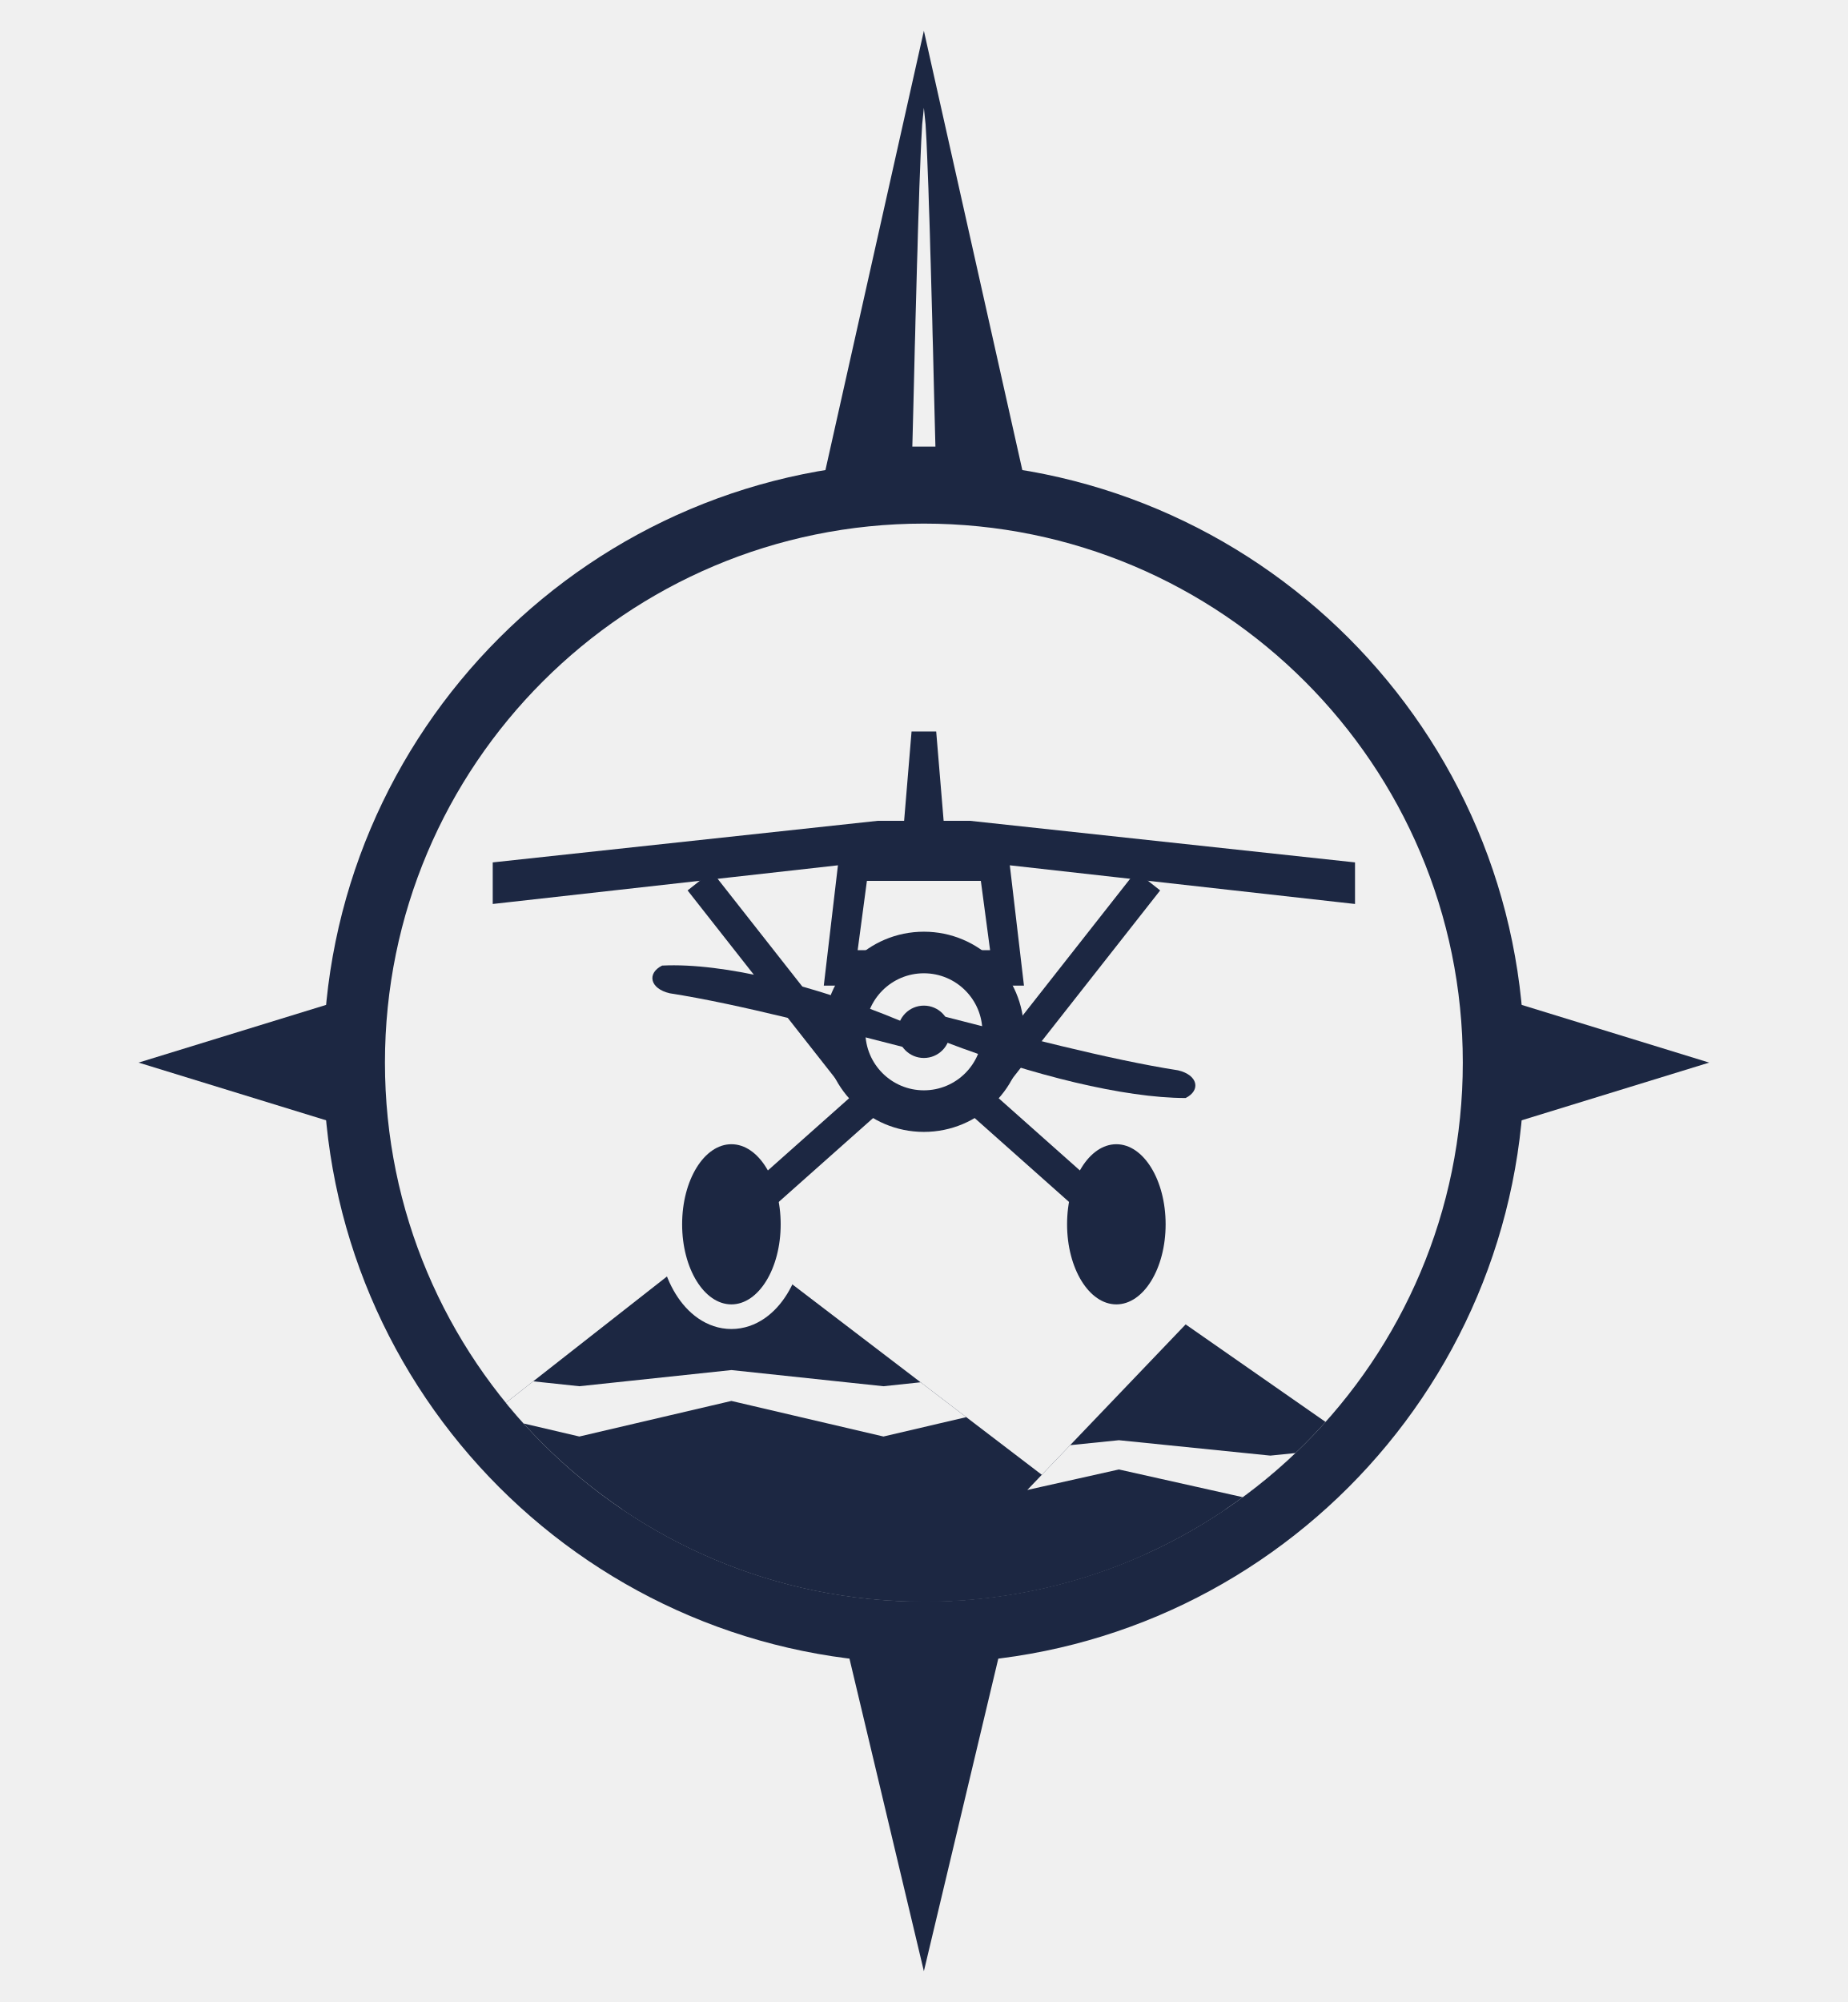
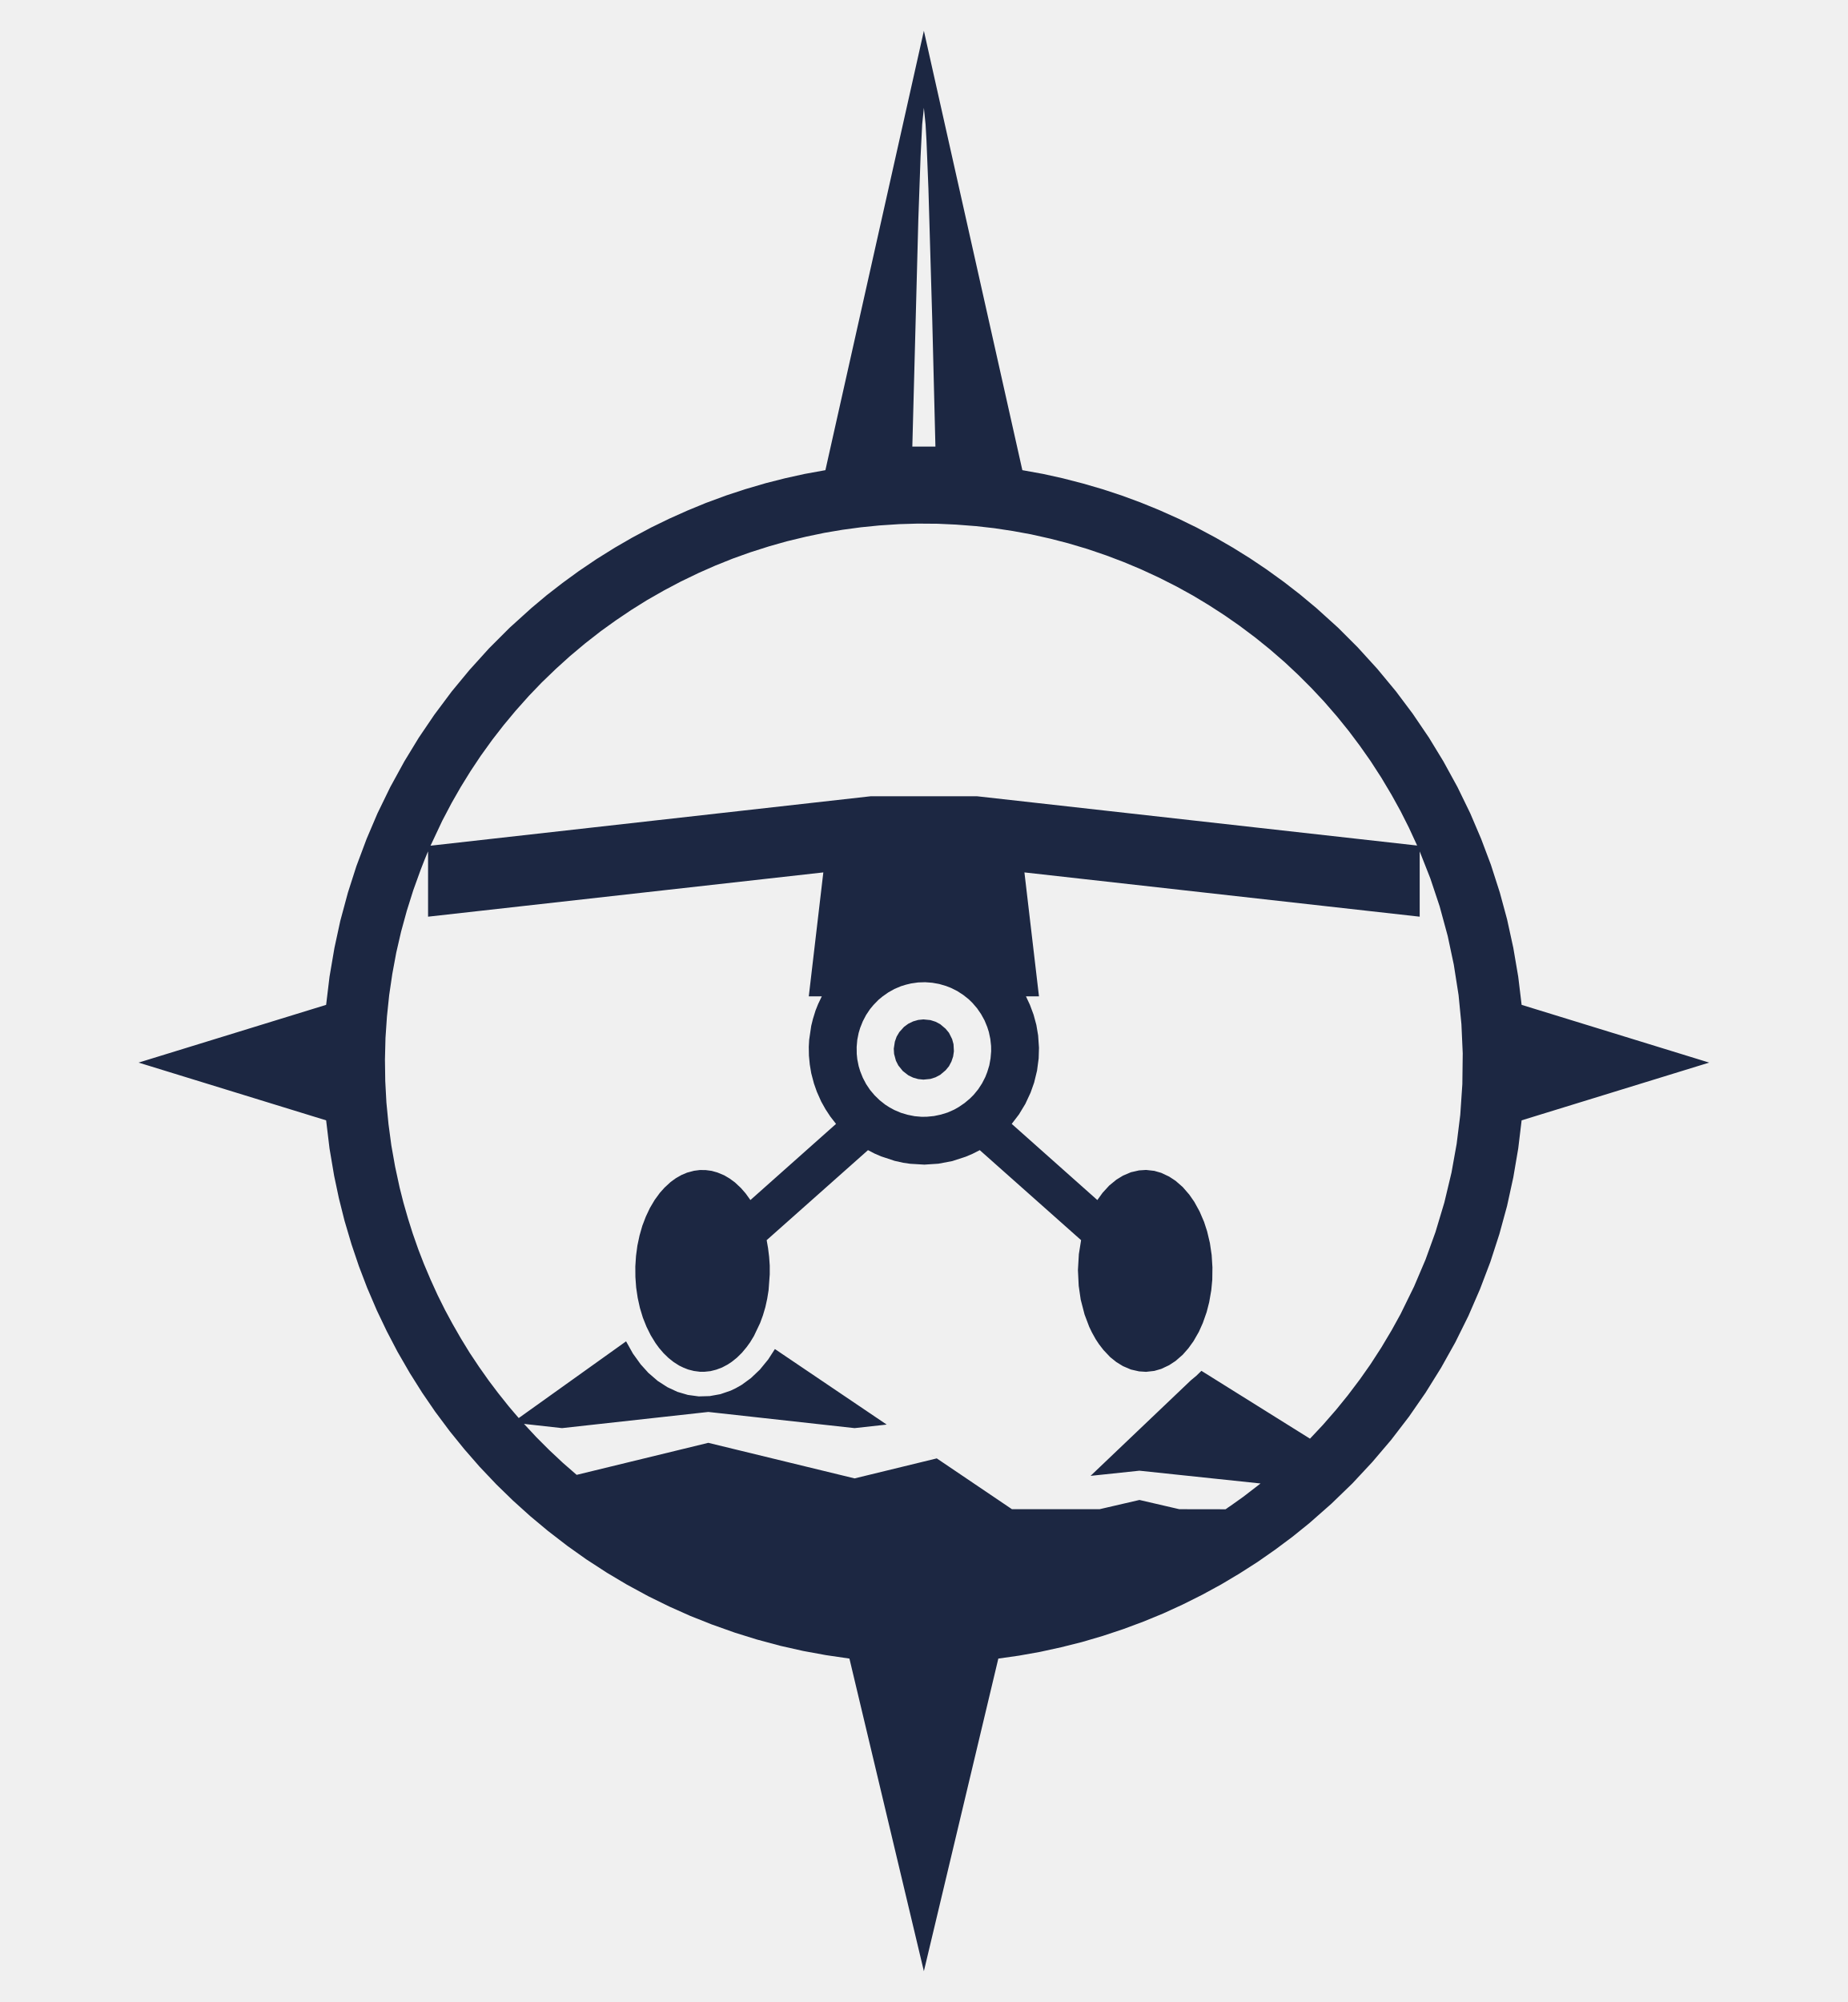
<svg xmlns="http://www.w3.org/2000/svg" viewBox="0 0 240 260" width="720" height="780">
-   <defs>
-     <clipPath id="s_m8_1">
-       <path d="M50,138 a70,70 0 1,0 140,0 a70,70 0 1,0 -140,0Z" />
-     </clipPath>
-     <clipPath id="s_m8_2">
-       <path d="M94,160 L20,218 L170,218 Z" />
-     </clipPath>
-     <clipPath id="s_m8_3">
-       <path d="M154,172 L110,218 L220,218 Z" />
-     </clipPath>
-     <mask id="ink" maskUnits="userSpaceOnUse" x="0" y="0" width="240" height="260">
-       <path fill="#fff" fill-rule="evenodd" d="M42,138 a78,78 0 1,0 156,0 a78,78 0 1,0 -156,0Z M50,138 a70,70 0 1,0 140,0 a70,70 0 1,0 -140,0Z" />
-       <path d="M120,4 L133,62 L107,62 Z" fill="#fff" />
-       <path d="M120,256 L130,214 L110,214 Z" fill="#fff" />
-       <path d="M196,130 L222,138 L196,146 Z" fill="#fff" />
-       <path d="M44,130 L18,138 L44,146 Z" fill="#fff" />
-       <path d="M120,14 L119.78,16.15 L119.66,18.28 L119.57,20.37 L119.49,22.44 L119.41,24.49 L119.35,26.5 L119.28,28.49 L119.22,30.44 L119.17,32.38 L119.11,34.28 L119.06,36.15 L119.01,38 L118.96,39.82 L118.91,41.61 L118.87,43.38 L118.82,45.11 L118.78,46.82 L118.74,48.5 L118.7,50.15 L118.66,51.78 L118.62,53.38 L118.58,54.94 L118.54,56.49 L118.5,58 L121.5,58 L121.46,56.49 L121.42,54.94 L121.38,53.38 L121.34,51.78 L121.3,50.15 L121.26,48.5 L121.22,46.82 L121.18,45.11 L121.13,43.38 L121.09,41.61 L121.04,39.82 L120.99,38 L120.94,36.15 L120.89,34.28 L120.83,32.38 L120.78,30.44 L120.72,28.49 L120.65,26.5 L120.59,24.49 L120.51,22.44 L120.43,20.38 L120.34,18.28 L120.22,16.15 L120,14 Z" fill="#000" />
-       <g clip-path="url(#s_m8_1)">
-         <path d="M94,160 L20,218 L170,218 Z" fill="#fff" />
-         <g clip-path="url(#s_m8_2)">
-           <path d="M16,177.93 L35.75,180.03 L55.5,177.93 L75.25,180.03 L95,177.93 L114.75,180.03 L134.5,177.93 L154.25,180.03 L174,177.93 L174,181.94 L154.25,186.56 L134.5,181.94 L114.75,186.56 L95,181.94 L75.25,186.56 L55.5,181.94 L35.75,186.56 L16,181.94 Z" fill="#000" />
-         </g>
-         <path d="M154,172 L110,218 L220,218 Z" fill="#fff" />
-         <g clip-path="url(#s_m8_3)">
-           <path d="M106,187.04 L125.67,189.04 L145.33,187.04 L165,189.04 L184.67,187.04 L204.33,189.04 L224,187.04 L224,190.84 L204.33,195.24 L184.67,190.84 L165,195.24 L145.33,190.84 L125.67,195.24 L106,190.84 Z" fill="#000" />
-         </g>
-         <path d="M0,196 H240 V228 H0 Z" fill="#fff" />
-         <g transform="translate(120,132)">
-           <path d="M-56,-20 L-6,-25.4 L6,-25.4 L56,-20 L56,-14.6 L6,-20.2 L-6,-20.2 L-56,-14.6 Z" fill="#000" stroke="#000" stroke-width="6.4" stroke-linejoin="round" />
-           <path d="M-2.6,-25 L-1.6,-37 L1.6,-37 L2.6,-25 Z" fill="#000" stroke="#000" stroke-width="6.4" stroke-linejoin="round" />
-           <path d="M-11,-21 L11,-21 L13,-4 L-13,-4 Z" fill="#000" stroke="#000" stroke-width="6.4" stroke-linejoin="round" />
-           <path d="M-7.4,-17.6 L7.4,-17.6 L8.6,-8.6 L-8.6,-8.6 Z" fill="#000" />
-           <path d="M-7.43,6.76 L-27.55,-18.84 L-30.69,-16.36 L-10.57,9.24 Z" fill="#000" stroke="#000" stroke-width="6.4" stroke-linejoin="round" />
-           <path d="M10.57,9.24 L30.69,-16.36 L27.55,-18.84 L7.43,6.76 Z" fill="#000" stroke="#000" stroke-width="6.4" stroke-linejoin="round" />
-           <path d="M-7.33,8.51 L-25.33,24.51 L-22.67,27.49 L-4.67,11.49 Z" fill="#000" stroke="#000" stroke-width="6.4" stroke-linejoin="round" />
-           <path d="M4.67,11.49 L22.67,27.49 L25.33,24.51 L7.33,8.51 Z" fill="#000" stroke="#000" stroke-width="6.4" stroke-linejoin="round" />
-           <ellipse cx="-25" cy="27" rx="6.4" ry="10.4" fill="#000" stroke="#000" stroke-width="6.4" stroke-linejoin="round" />
-           <ellipse cx="25" cy="27" rx="6.4" ry="10.4" fill="#000" stroke="#000" stroke-width="6.4" stroke-linejoin="round" />
-           <circle cx="0" cy="2" r="13" fill="#000" stroke="#000" stroke-width="6.4" stroke-linejoin="round" />
-           <circle cx="0" cy="2" r="7.6" fill="#000" />
-           <circle cx="0" cy="2" r="3.4" fill="#000" stroke="#000" stroke-width="6.4" stroke-linejoin="round" />
-           <path d="M-3,0.6 C-14,-4 -26,-7 -34,-6.6 C-36,-5.6 -35.6,-3.6 -33,-3 C-24,-1.6 -12,1.6 -2.6,4 Z" fill="#000" stroke="#000" stroke-width="6.4" stroke-linejoin="round" />
-           <path d="M3,3.4 C14,7.6 26,10.6 34,10.6 C36,9.6 35.6,7.6 33,7 C24,5.6 12,2.4 2.6,0 Z" fill="#000" stroke="#000" stroke-width="6.4" stroke-linejoin="round" />
-         </g>
-         <g transform="translate(120,132)">
-           <path d="M-56,-20 L-6,-25.4 L6,-25.4 L56,-20 L56,-14.6 L6,-20.2 L-6,-20.2 L-56,-14.6 Z" fill="#fff" />
-           <path d="M-2.6,-25 L-1.6,-37 L1.6,-37 L2.6,-25 Z" fill="#fff" />
-           <path d="M-11,-21 L11,-21 L13,-4 L-13,-4 Z" fill="#fff" />
-           <path d="M-7.4,-17.6 L7.4,-17.6 L8.6,-8.6 L-8.6,-8.6 Z" fill="#000" />
-           <path d="M-7.43,6.76 L-27.55,-18.84 L-30.69,-16.36 L-10.57,9.24 Z" fill="#fff" />
-           <path d="M10.57,9.24 L30.69,-16.36 L27.55,-18.84 L7.43,6.76 Z" fill="#fff" />
-           <path d="M-7.33,8.51 L-25.33,24.51 L-22.67,27.49 L-4.67,11.49 Z" fill="#fff" />
-           <path d="M4.67,11.49 L22.67,27.49 L25.33,24.51 L7.33,8.51 Z" fill="#fff" />
-           <ellipse cx="-25" cy="27" rx="6.4" ry="10.4" fill="#fff" />
-           <ellipse cx="25" cy="27" rx="6.4" ry="10.4" fill="#fff" />
-           <circle cx="0" cy="2" r="13" fill="#fff" />
-           <circle cx="0" cy="2" r="7.6" fill="#000" />
-           <circle cx="0" cy="2" r="3.4" fill="#fff" />
-           <path d="M-3,0.6 C-14,-4 -26,-7 -34,-6.6 C-36,-5.6 -35.6,-3.6 -33,-3 C-24,-1.6 -12,1.6 -2.6,4 Z" fill="#fff" />
-           <path d="M3,3.4 C14,7.6 26,10.6 34,10.6 C36,9.6 35.6,7.6 33,7 C24,5.6 12,2.4 2.6,0 Z" fill="#fff" />
-         </g>
-       </g>
-     </mask>
-   </defs>
-   <rect width="240" height="260" fill="#1c2742" mask="url(#ink)" />
+   <path fill="#1c2742" fill-rule="evenodd" d="M43.4,152.7L44.02,155.63 44.75,158.54 45.66,161.61 46.62,164.45 47.69,167.25 48.95,170.19 50.24,172.89 51.63,175.55 53.23,178.32 54.83,180.86 56.52,183.33 58.43,185.89 60.32,188.22 62.29,190.48 64.49,192.8 66.64,194.89 68.87,196.9 71.17,198.82 73.7,200.77 76.15,202.51 78.83,204.25 81.4,205.78 84.22,207.31 86.91,208.63 89.64,209.85 92.43,210.96 95.44,212.03 98.3,212.92 101.39,213.75 104.32,214.41 107.27,214.95 110.33,215.4 120,256 129.67,215.4 132.34,215.02 135.09,214.53 137.83,213.93 140.54,213.25 143.23,212.46 145.88,211.58 148.51,210.6 151.09,209.54 153.64,208.37 156.14,207.12 158.6,205.78 161,204.35 163.36,202.84 165.65,201.24 167.89,199.57 170.07,197.81 172.92,195.3 175.65,192.66 178.24,189.88 180.7,186.99 183.01,183.98 185.17,180.86 187.18,177.63 189.03,174.32 190.72,170.91 192.23,167.43 193.58,163.88 194.75,160.27 195.75,156.61 196.56,152.9 197.2,149.15 197.64,145.5 222,138 197.64,130.5 197.2,126.85 196.56,123.1 195.75,119.39 194.81,115.92 193.65,112.31 192.38,108.94 190.97,105.63 189.31,102.22 187.48,98.88 185.61,95.81 183.48,92.67 181.32,89.79 178.9,86.87 176.34,84.06 173.8,81.52 170.98,78.97 168.83,77.18 166.78,75.59 164.51,73.95 162.35,72.5 160.15,71.13 157.9,69.83 155.43,68.51 153.09,67.37 150.54,66.23 148.13,65.25 145.69,64.35 143.23,63.54 140.73,62.81 138.02,62.11 135.49,61.55 132.79,61.06 120,4 107.21,61.06 104.51,61.55 101.98,62.11 99.46,62.75 96.77,63.54 94.31,64.35 91.68,65.32 89.28,66.31 86.91,67.37 84.57,68.51 82.1,69.83 79.85,71.13 77.48,72.61 75.16,74.18 73.06,75.71 71.01,77.3 69.02,78.97 66.2,81.52 63.52,84.2 60.97,87.02 58.68,89.79 56.41,92.83 54.39,95.81 52.52,98.88 50.69,102.22 49.03,105.63 47.62,108.94 46.29,112.49 45.19,115.92 44.2,119.59 43.44,123.1 42.8,126.85 42.36,130.5 18,138 42.36,145.5 42.8,149.15ZM134.84,134.47L134.61,133.11 134.25,131.78 133.77,130.49 133.26,129.4 134.95,129.4 133.06,113.3 184.4,119.05 184.4,110.57 185.79,114.1 186.99,117.7 188.04,121.56 188.83,125.28 189.45,129.23 189.82,133.01 189.99,136.8 189.94,140.8 189.67,144.79 189.2,148.56 188.53,152.29 187.6,156.18 186.45,160.01 185.16,163.58 183.67,167.08 181.91,170.67 180.75,172.77 179.42,175 178.01,177.18 176.63,179.14 175.06,181.22 173.55,183.08 171.84,185.04 170.15,186.84 156.05,178.03 155.39,178.67 154.67,179.27 141.65,191.67 148,191 163.73,192.66 161.47,194.4 160.33,195.21 159.84,195.56 159.51,195.78 159.35,195.9 159.18,196.01 153.18,196 148,194.8 142.82,196 137.1,196 131.44,196 120.12,188.35 121.68,189.4 111,192 92,187.38 74.9,191.54 73.11,189.98 71.36,188.34 69.66,186.64 68.06,184.92 73,185.47 92,183.37 111,185.47 115.17,185.01 100.65,175.2 99.78,176.55 98.7,177.87 97.53,178.98 96.32,179.86 95.56,180.29 94.91,180.6 93.57,181.06 92.18,181.31 90.76,181.35 89.35,181.16 87.99,180.76 86.7,180.16 85.44,179.35 84.22,178.3 83.21,177.18 82.21,175.79 81.32,174.2 67.38,184.16 67.49,184.29 67.36,184.14 67.23,183.99 66.84,183.54 66.06,182.62 64.69,180.9 63.49,179.31 62.22,177.51 61,175.68 59.85,173.8 58.76,171.9 57.81,170.14 56.83,168.17 55.92,166.17 55.06,164.14 54.34,162.28 53.61,160.2 53.01,158.3 52.4,156.18 51.91,154.24 51.32,151.51 50.83,148.75 50.46,145.98 50.19,143.19 50.04,140.4 50,137.6 50.07,134.8 50.26,132.01 50.55,129.23 50.96,126.46 51.47,123.71 52.1,120.98 52.84,118.28 53.68,115.61 54.63,112.98 55.14,111.67 55.44,110.94 55.52,110.75 55.6,110.57 55.68,110.38 55.6,110.57 55.6,119.05 106.94,113.3 105.05,129.4 106.74,129.4 106.27,130.38 105.93,131.23 105.59,132.33 105.37,133.22 105.1,135.04 105.05,135.96 105.07,137.1 105.18,138.25 105.37,139.38 105.72,140.71 106.1,141.79 106.66,143.05 107.22,144.05 107.85,145.01 108.59,145.96 97.47,155.85 96.85,154.99 96.24,154.29 95.46,153.56 94.78,153.06 94.07,152.64 93.18,152.27 92.43,152.06 91.67,151.96 90.91,151.95 90.14,152.05 89.24,152.29 88.51,152.6 87.79,153.01 87.1,153.51 86.32,154.23 85.71,154.91 85.03,155.84 84.42,156.87 83.89,157.99 83.43,159.19 83.07,160.45 82.79,161.76 82.61,163.11 82.52,164.48 82.53,165.85 82.63,167.22 82.83,168.56 83.12,169.87 83.5,171.12 83.97,172.3 84.52,173.41 85.14,174.42 85.59,175.04 86.19,175.74 86.84,176.37 87.51,176.9 88.22,177.35 88.8,177.63 89.39,177.86 90.14,178.05 90.91,178.15 91.52,178.15 92.28,178.07 93.03,177.88 93.78,177.6 94.5,177.22 95.06,176.85 95.73,176.31 96.37,175.68 96.97,174.96 97.42,174.34 97.93,173.5 98.73,171.82 99.1,170.81 99.41,169.76 99.65,168.67 99.83,167.56 99.98,165.51 99.98,164.36 99.9,163.22 99.76,162.09 99.58,161.06 112.74,149.37 113.61,149.82 114.45,150.18 116.2,150.76 117.32,151.01 118.22,151.14 120.06,151.25 121.89,151.13 123.69,150.79 125.44,150.22 126.29,149.86 127.26,149.37 140.42,161.06 140.13,162.88 140.01,164.94 140.11,166.99 140.37,168.78 140.87,170.71 141.47,172.3 141.83,173.05 142.32,173.93 142.75,174.58 143.33,175.33 144.2,176.25 145.01,176.9 145.86,177.42 146.89,177.86 147.95,178.1 148.86,178.16 149.93,178.04 150.83,177.78 151.85,177.3 152.69,176.75 153.62,175.94 154.35,175.11 155.02,174.18 155.72,172.96 156.23,171.82 156.73,170.4 157.06,169.11 157.33,167.56 157.46,166.2 157.48,164.59 157.38,162.99 157.15,161.43 156.79,159.91 156.39,158.68 155.81,157.33 155.13,156.09 154.47,155.14 153.62,154.16 152.69,153.35 151.85,152.8 150.83,152.32 149.93,152.06 148.86,151.94 147.95,152 146.89,152.24 145.86,152.68 145.01,153.2 144.07,153.97 143.21,154.91 142.53,155.85 131.41,145.96 132.35,144.73 133.18,143.36 133.86,141.9 134.32,140.6 134.7,139.04 134.91,137.45 134.95,136.07ZM57.45,106.58L58.66,104.28 59.85,102.2 61.11,100.16 62.44,98.16 63.96,96.05 65.43,94.16 66.97,92.31 68.7,90.37 70.36,88.64 72.23,86.84 74.01,85.23 76,83.56 78.05,81.96 80,80.56 81.99,79.22 84.02,77.95 86.28,76.66 88.4,75.54 90.74,74.41 92.94,73.44 95.16,72.55 97.42,71.74 99.9,70.95 102.2,70.3 104.73,69.69 107.08,69.2 109.44,68.8 111.82,68.48 114.21,68.24 116.8,68.07 119.2,68 121.8,68.02 124.2,68.13 126.79,68.33 129.17,68.6 131.54,68.96 133.9,69.39 136.44,69.96 138.76,70.56 141.25,71.3 143.71,72.14 145.95,72.99 148.17,73.92 150.53,75.01 152.84,76.18 154.94,77.34 157,78.58 159.01,79.88 160.98,81.25 163.06,82.81 164.93,84.32 166.89,86.02 168.64,87.66 170.34,89.36 171.98,91.11 173.68,93.07 175.19,94.94 176.63,96.86 178.01,98.82 179.42,101 180.75,103.23 181.91,105.33 182.99,107.47 184.07,109.81 126.9,103.41 113.1,103.41 55.92,109.83ZM128.66,137.45L128.5,138.35 128.23,139.23 127.98,139.87 127.56,140.69 127.06,141.46 126.48,142.17 125.99,142.66 125.29,143.25 124.53,143.77 123.93,144.11 123.09,144.48 122.22,144.75 121.32,144.94 120.4,145.03 119.71,145.04 118.8,144.96 117.9,144.78 117.02,144.52 116.17,144.16 115.56,143.83 114.98,143.46 114.26,142.89 113.6,142.25 113.01,141.55 112.5,140.79 112.07,139.97 111.73,139.12 111.53,138.46 111.35,137.56 111.28,136.87 111.27,135.96 111.35,135.04 111.53,134.14 111.73,133.48 112.07,132.63 112.5,131.81 113.01,131.05 113.45,130.52 114.09,129.86 114.62,129.42 115.37,128.89 116.17,128.44 117.02,128.08 117.67,127.88 118.34,127.72 119.25,127.59 120.17,127.56 121.09,127.63 121.99,127.79 122.88,128.05 123.52,128.3 124.34,128.71 125.11,129.21 125.83,129.78 126.32,130.26 126.92,130.96 127.44,131.72 127.88,132.52 128.23,133.37 128.44,134.03 128.63,134.93 128.73,135.84 128.74,136.53ZM118.5,58L119.28,28.49 119.57,20.37 119.78,16.15 120,14 120.22,16.15 120.34,18.28 120.59,24.49 121.09,41.61 121.5,58ZM123.67,134.95L123.26,134.13 122.82,133.6 122.12,133.01 121.51,132.69 120.85,132.48 119.94,132.39 119.26,132.46 118.6,132.65 117.98,132.95 117.42,133.36 116.81,134.04 116.46,134.63 116.23,135.28 116.09,136.19 116.13,136.87 116.37,137.76 116.68,138.37 117.26,139.09 117.98,139.65 118.6,139.95 119.26,140.14 119.94,140.21 120.85,140.12 121.51,139.91 122.12,139.59 122.82,139 123.26,138.47 123.58,137.86 123.8,137.21 123.9,136.53 123.85,135.61Z" />
</svg>
